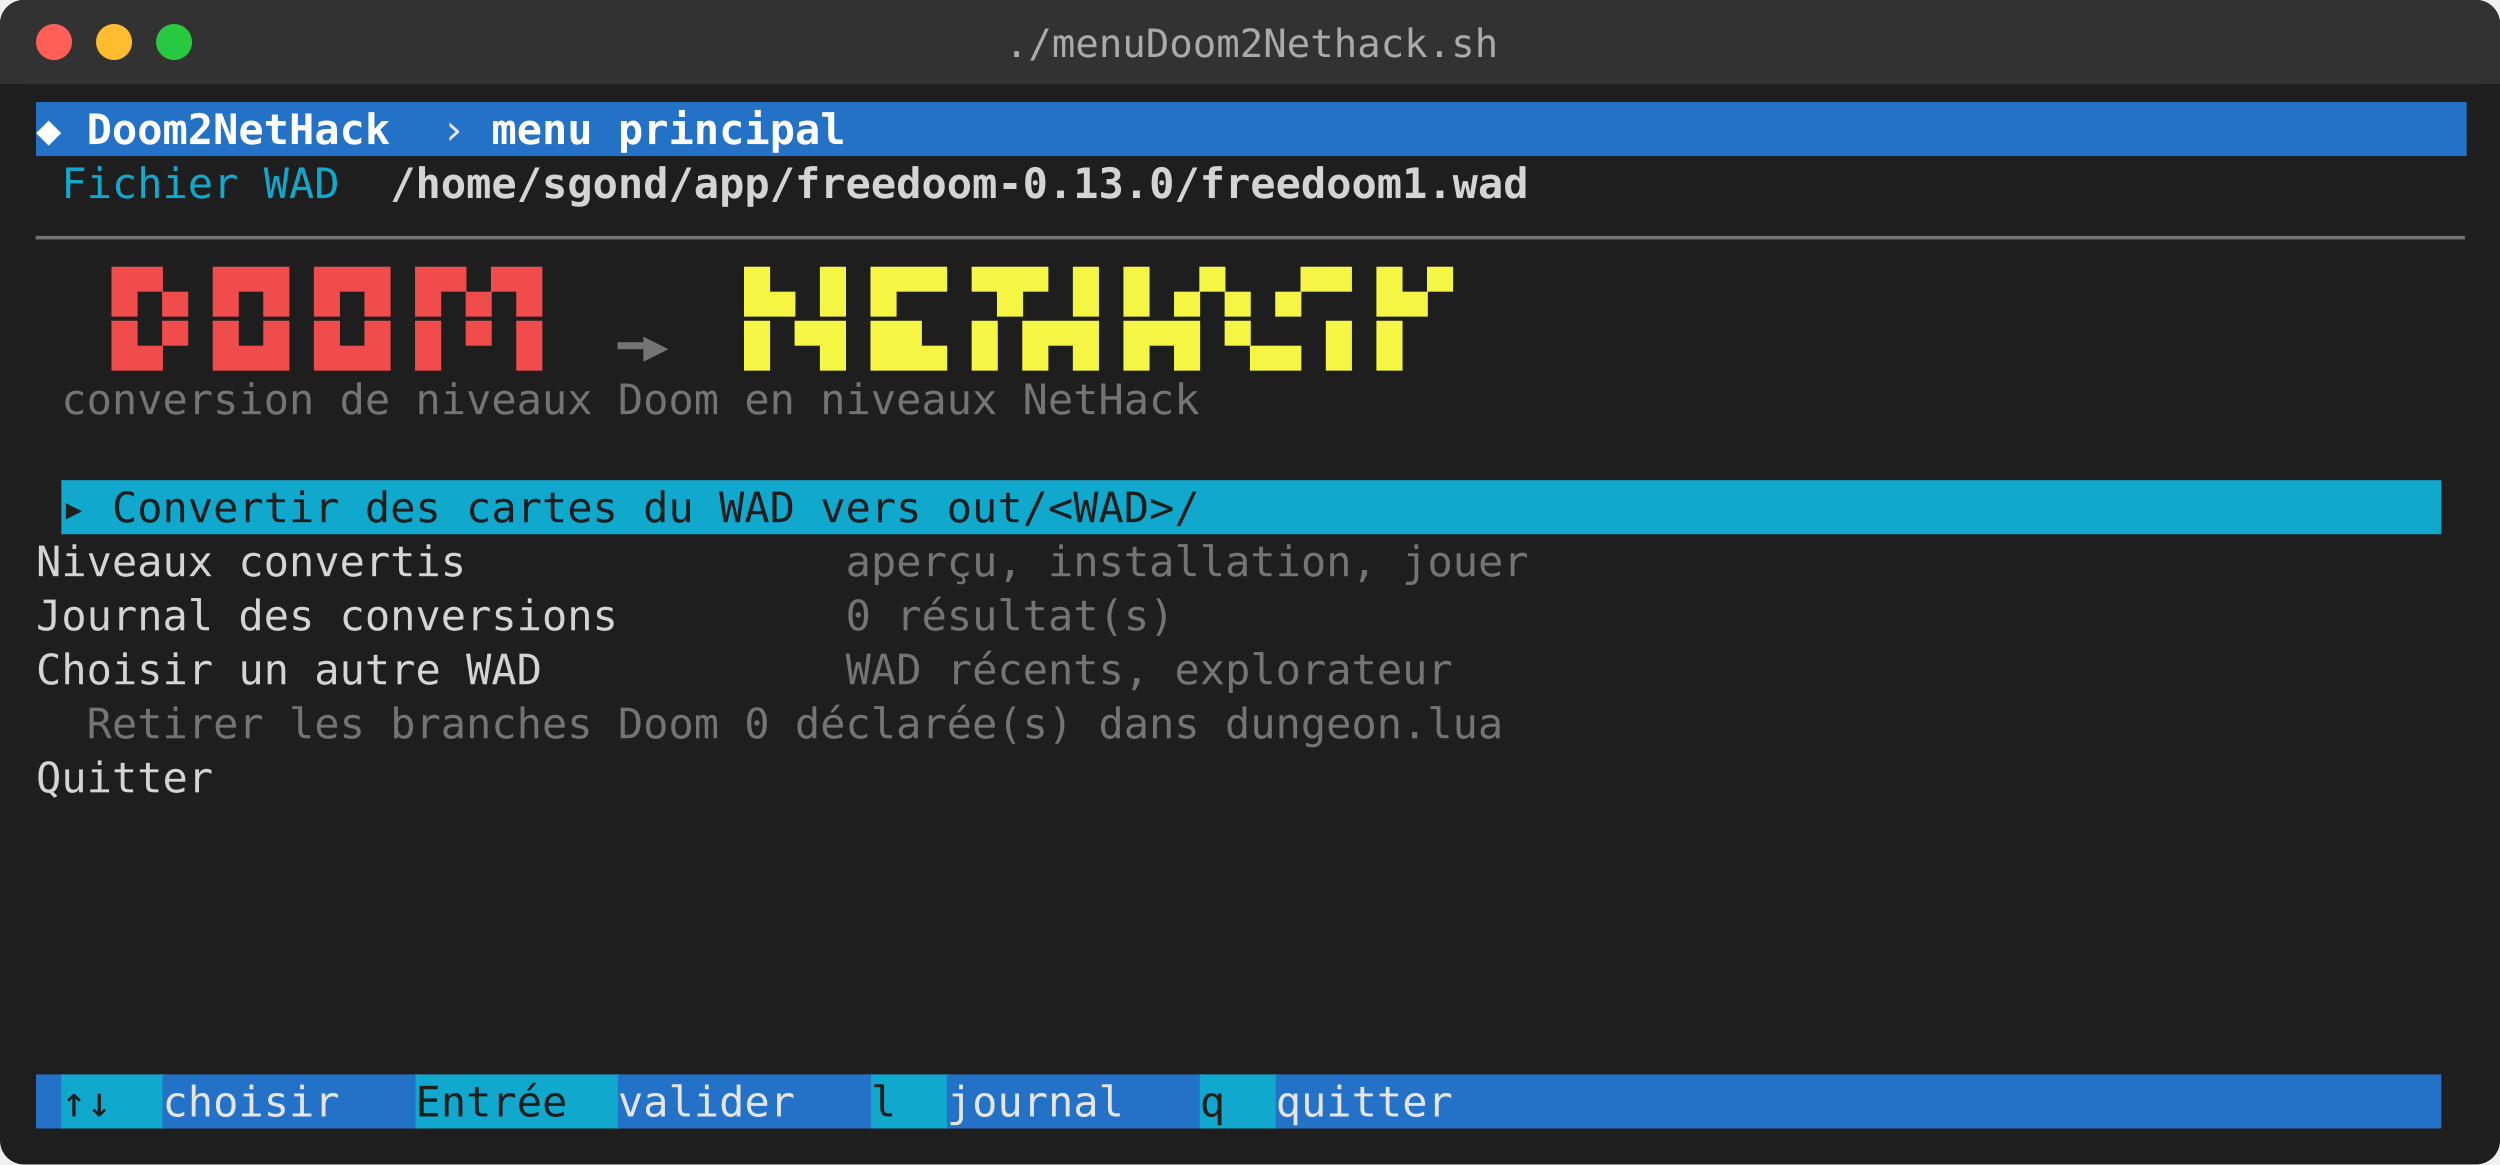
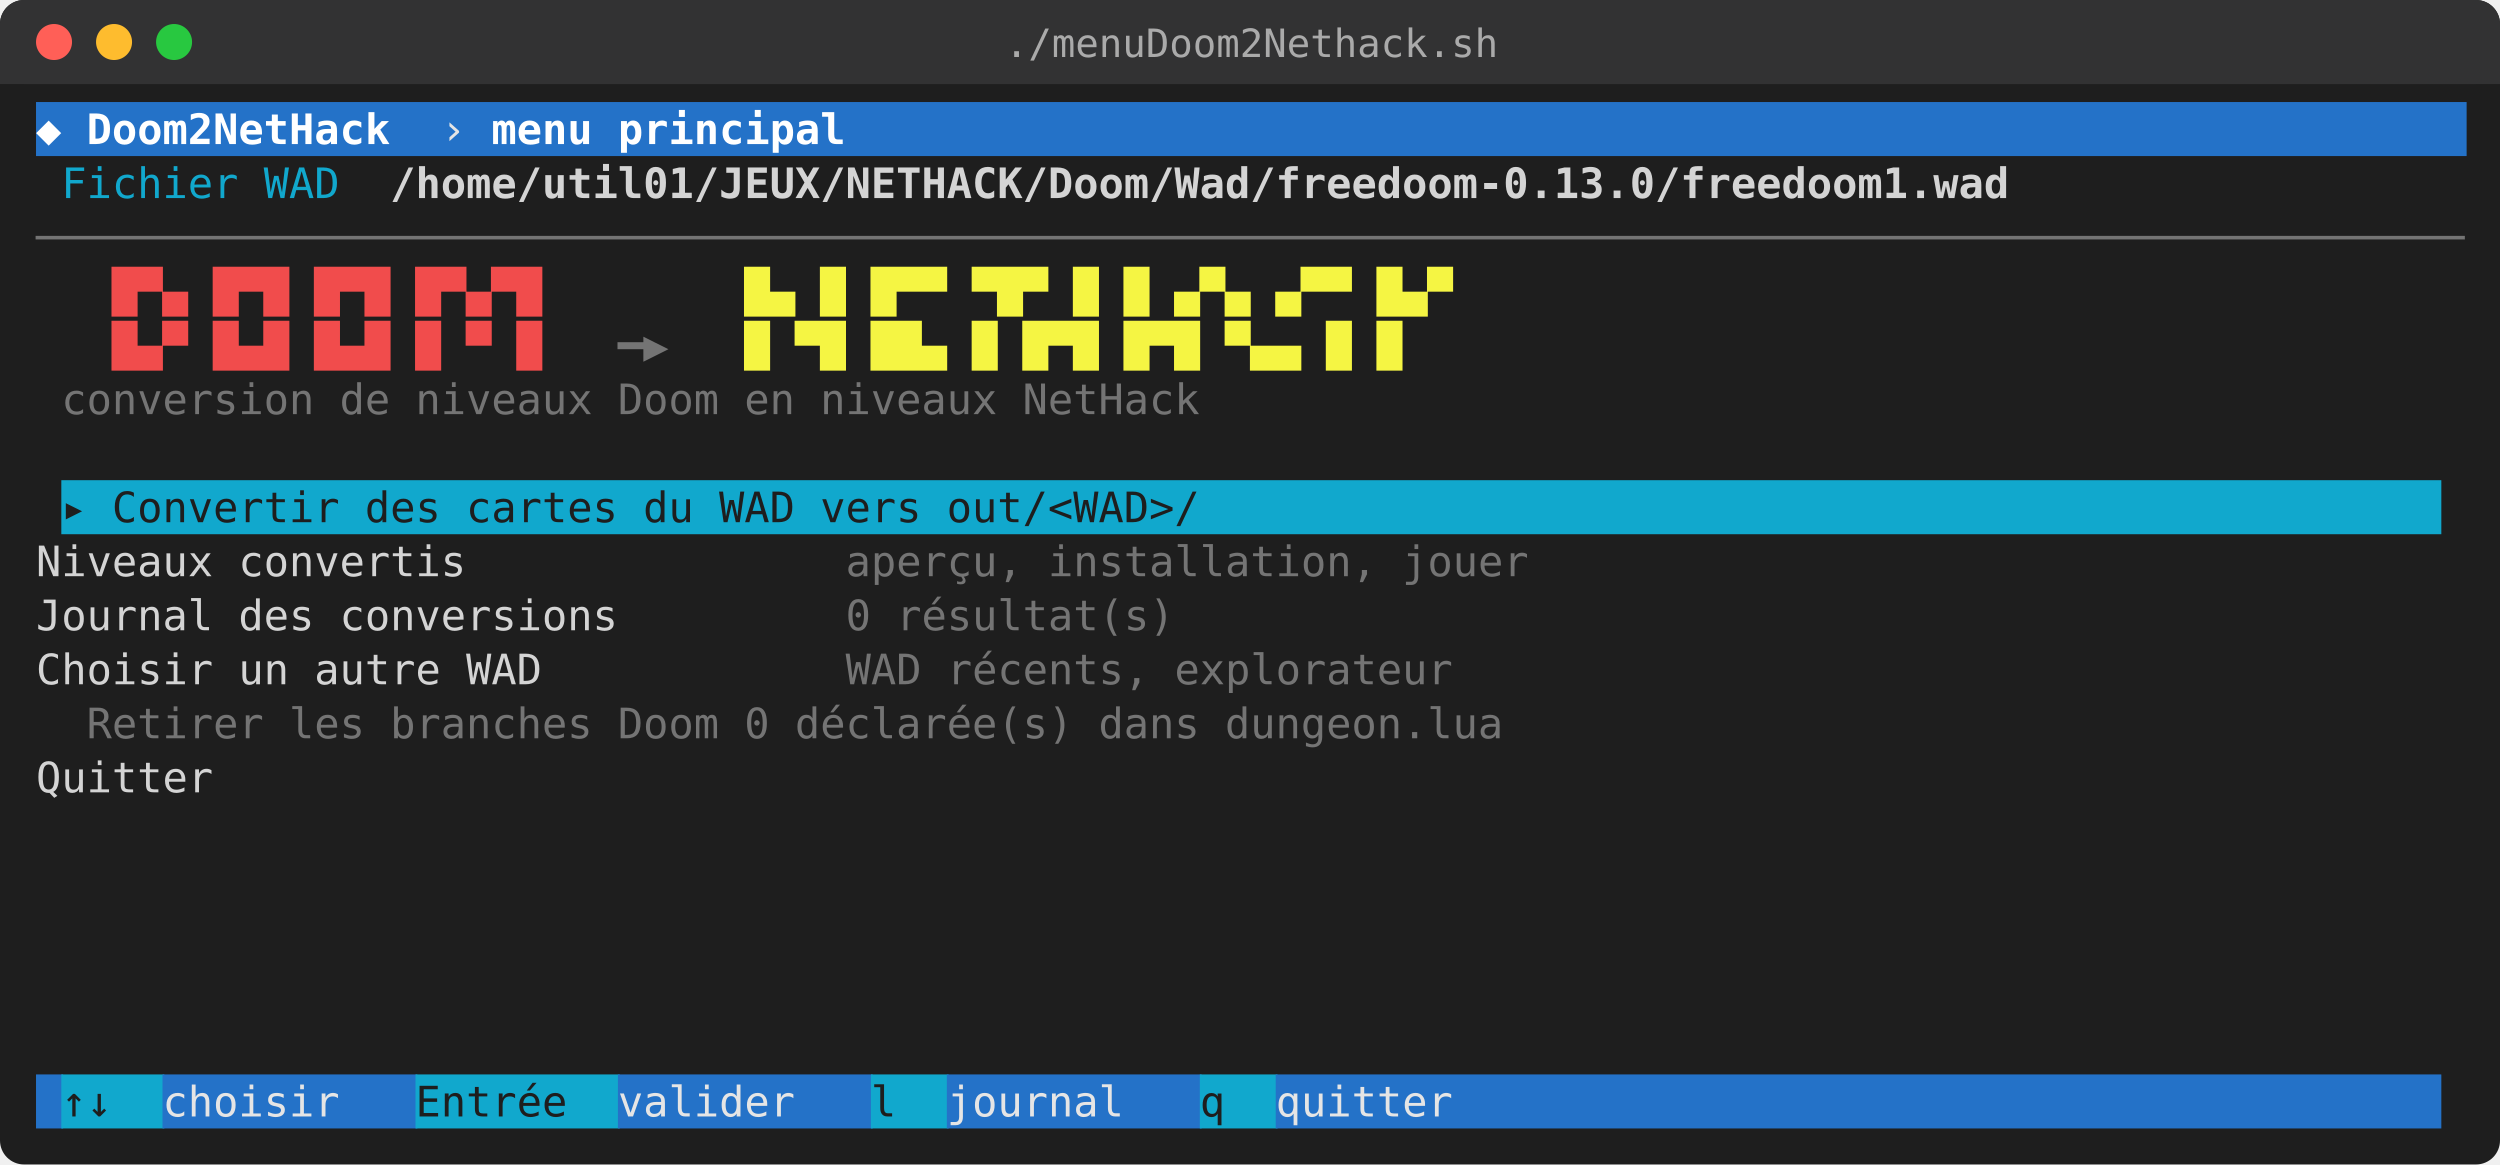
<svg xmlns="http://www.w3.org/2000/svg" width="833" height="388" viewBox="0 0 833 388">
  <style>text{font-family:"DejaVu Sans Mono",Menlo,Consolas,"Liberation Mono",monospace;font-size:14px;white-space:pre}.b{font-weight:bold}.u{text-decoration:underline}</style>
  <rect width="833" height="388" rx="8" fill="#1e1e1e" />
  <rect width="833" height="28" rx="8" fill="#323233" />
  <rect y="20" width="833" height="8" fill="#323233" />
  <circle cx="18" cy="14.0" r="6" fill="#ff5f57" />
  <circle cx="38" cy="14.0" r="6" fill="#febc2e" />
  <circle cx="58" cy="14.0" r="6" fill="#28c840" />
  <text x="417" y="19.0" fill="#aaaaaa" text-anchor="middle" style="font-size:13px">./menuDoom2Nethack.sh</text>
  <rect x="12.00" y="34" width="809.88" height="18" fill="#2472c8" />
  <text x="12.00" y="48" fill="#ffffff" class="b" textLength="134.88" lengthAdjust="spacingAndGlyphs"> ◆ Doom2NetHack </text>
  <text x="146.88" y="48" fill="#e5e5e5" textLength="16.86" lengthAdjust="spacingAndGlyphs">› </text>
  <text x="163.74" y="48" fill="#ffffff" class="b" textLength="118.02" lengthAdjust="spacingAndGlyphs">menu principal</text>
  <text x="20.43" y="66" fill="#11a8cd" textLength="109.59" lengthAdjust="spacingAndGlyphs">Fichier WAD  </text>
-   <text x="130.02" y="66" fill="#d4d4d4" class="b" textLength="379.35" lengthAdjust="spacingAndGlyphs">/home/sgond/app/freedoom-0.13.0/freedoom1.wad</text>
+   <text x="130.02" y="66" fill="#d4d4d4" class="b" textLength="539.52" lengthAdjust="spacingAndGlyphs">/home/util01/JEUX/NETHACK/Doom/Wad/freedoom-0.13.0/freedoom1.wad</text>
  <text x="12.00" y="84" fill="#747474" textLength="809.28" lengthAdjust="spacingAndGlyphs">────────────────────────────────────────────────────────────────────────────────────────────────</text>
  <text x="37.29" y="102" fill="#f14c4c" class="b" textLength="143.31" lengthAdjust="spacingAndGlyphs">█▀▄ █▀█ █▀█ █▀▄▀█</text>
  <text x="248.04" y="102" fill="#f5f543" class="b" textLength="236.04" lengthAdjust="spacingAndGlyphs">█▄ █ █▀▀ ▀█▀ █ █ ▄▀▄ ▄▀▀ █▄▀</text>
  <text x="37.29" y="120" fill="#f14c4c" class="b" textLength="143.31" lengthAdjust="spacingAndGlyphs">█▄▀ █▄█ █▄█ █ ▀ █</text>
  <text x="205.89" y="120" fill="#747474" textLength="16.86" lengthAdjust="spacingAndGlyphs">━▶</text>
  <text x="248.04" y="120" fill="#f5f543" class="b" textLength="236.04" lengthAdjust="spacingAndGlyphs">█ ▀█ ██▄  █  █▀█ █▀█ ▀▄▄ █ █</text>
  <text x="20.43" y="138" fill="#747474" textLength="396.21" lengthAdjust="spacingAndGlyphs">  conversion de niveaux Doom en niveaux NetHack</text>
  <rect x="20.43" y="160" width="793.02" height="18" fill="#11a8cd" />
  <text x="20.43" y="174" fill="#1e1e1e" textLength="792.42" lengthAdjust="spacingAndGlyphs"> ▸ Convertir des cartes        du WAD vers out/&lt;WAD&gt;/                                         </text>
  <text x="12.00" y="192" fill="#d4d4d4" textLength="269.76" lengthAdjust="spacingAndGlyphs">    Niveaux convertis           </text>
  <text x="281.76" y="192" fill="#747474" textLength="227.61" lengthAdjust="spacingAndGlyphs">aperçu, installation, jouer</text>
  <text x="12.00" y="210" fill="#d4d4d4" textLength="269.76" lengthAdjust="spacingAndGlyphs">    Journal des conversions     </text>
  <text x="281.76" y="210" fill="#747474" textLength="109.59" lengthAdjust="spacingAndGlyphs">0 résultat(s)</text>
  <text x="12.00" y="228" fill="#d4d4d4" textLength="269.76" lengthAdjust="spacingAndGlyphs">    Choisir un autre WAD        </text>
  <text x="281.76" y="228" fill="#747474" textLength="202.32" lengthAdjust="spacingAndGlyphs">WAD récents, explorateur</text>
  <text x="28.86" y="246" fill="#747474" textLength="505.80" lengthAdjust="spacingAndGlyphs">  Retirer les branches Doom   0 déclarée(s) dans dungeon.lua</text>
  <text x="12.00" y="264" fill="#d4d4d4" textLength="809.28" lengthAdjust="spacingAndGlyphs">    Quitter                                                                                     </text>
  <rect x="12.00" y="358" width="9.03" height="18" fill="#2472c8" />
  <rect x="20.43" y="358" width="34.32" height="18" fill="#11a8cd" />
  <rect x="54.15" y="358" width="84.90" height="18" fill="#2472c8" />
  <rect x="138.45" y="358" width="68.04" height="18" fill="#11a8cd" />
  <rect x="205.89" y="358" width="84.90" height="18" fill="#2472c8" />
  <rect x="290.19" y="358" width="25.89" height="18" fill="#11a8cd" />
  <rect x="315.48" y="358" width="84.90" height="18" fill="#2472c8" />
  <rect x="399.78" y="358" width="25.89" height="18" fill="#11a8cd" />
  <rect x="425.07" y="358" width="388.38" height="18" fill="#2472c8" />
  <text x="20.43" y="372" fill="#1e1e1e" textLength="33.72" lengthAdjust="spacingAndGlyphs"> ↑↓ </text>
  <text x="54.15" y="372" fill="#e5e5e5" textLength="84.30" lengthAdjust="spacingAndGlyphs"> choisir  </text>
  <text x="138.45" y="372" fill="#1e1e1e" textLength="67.44" lengthAdjust="spacingAndGlyphs"> Entrée </text>
  <text x="205.89" y="372" fill="#e5e5e5" textLength="84.30" lengthAdjust="spacingAndGlyphs"> valider  </text>
  <text x="290.19" y="372" fill="#1e1e1e" textLength="25.29" lengthAdjust="spacingAndGlyphs"> l </text>
  <text x="315.48" y="372" fill="#e5e5e5" textLength="84.30" lengthAdjust="spacingAndGlyphs"> journal  </text>
  <text x="399.78" y="372" fill="#1e1e1e" textLength="25.29" lengthAdjust="spacingAndGlyphs"> q </text>
  <text x="425.07" y="372" fill="#e5e5e5" textLength="387.78" lengthAdjust="spacingAndGlyphs"> quitter                                      </text>
</svg>
